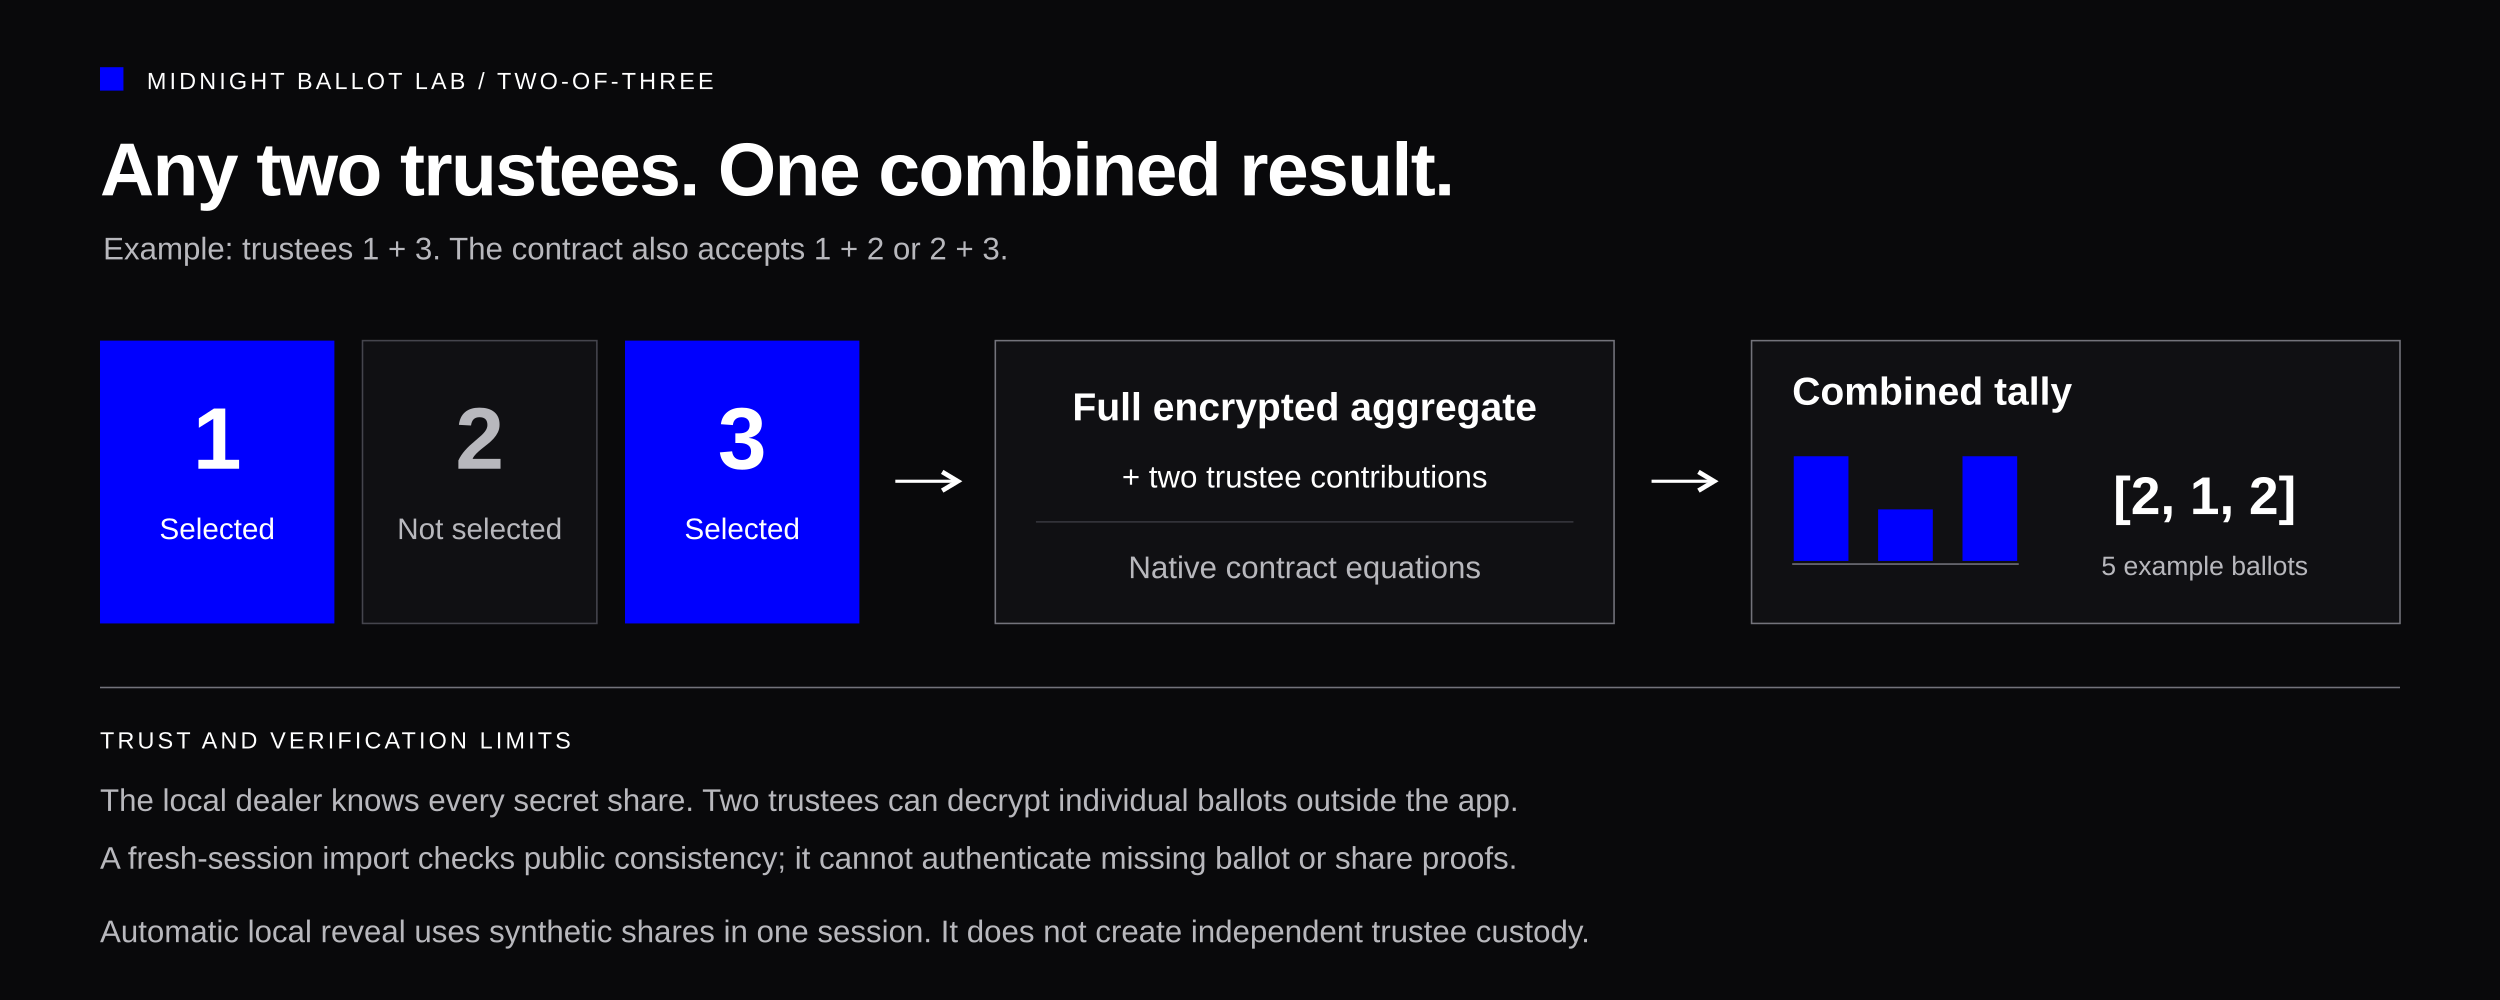
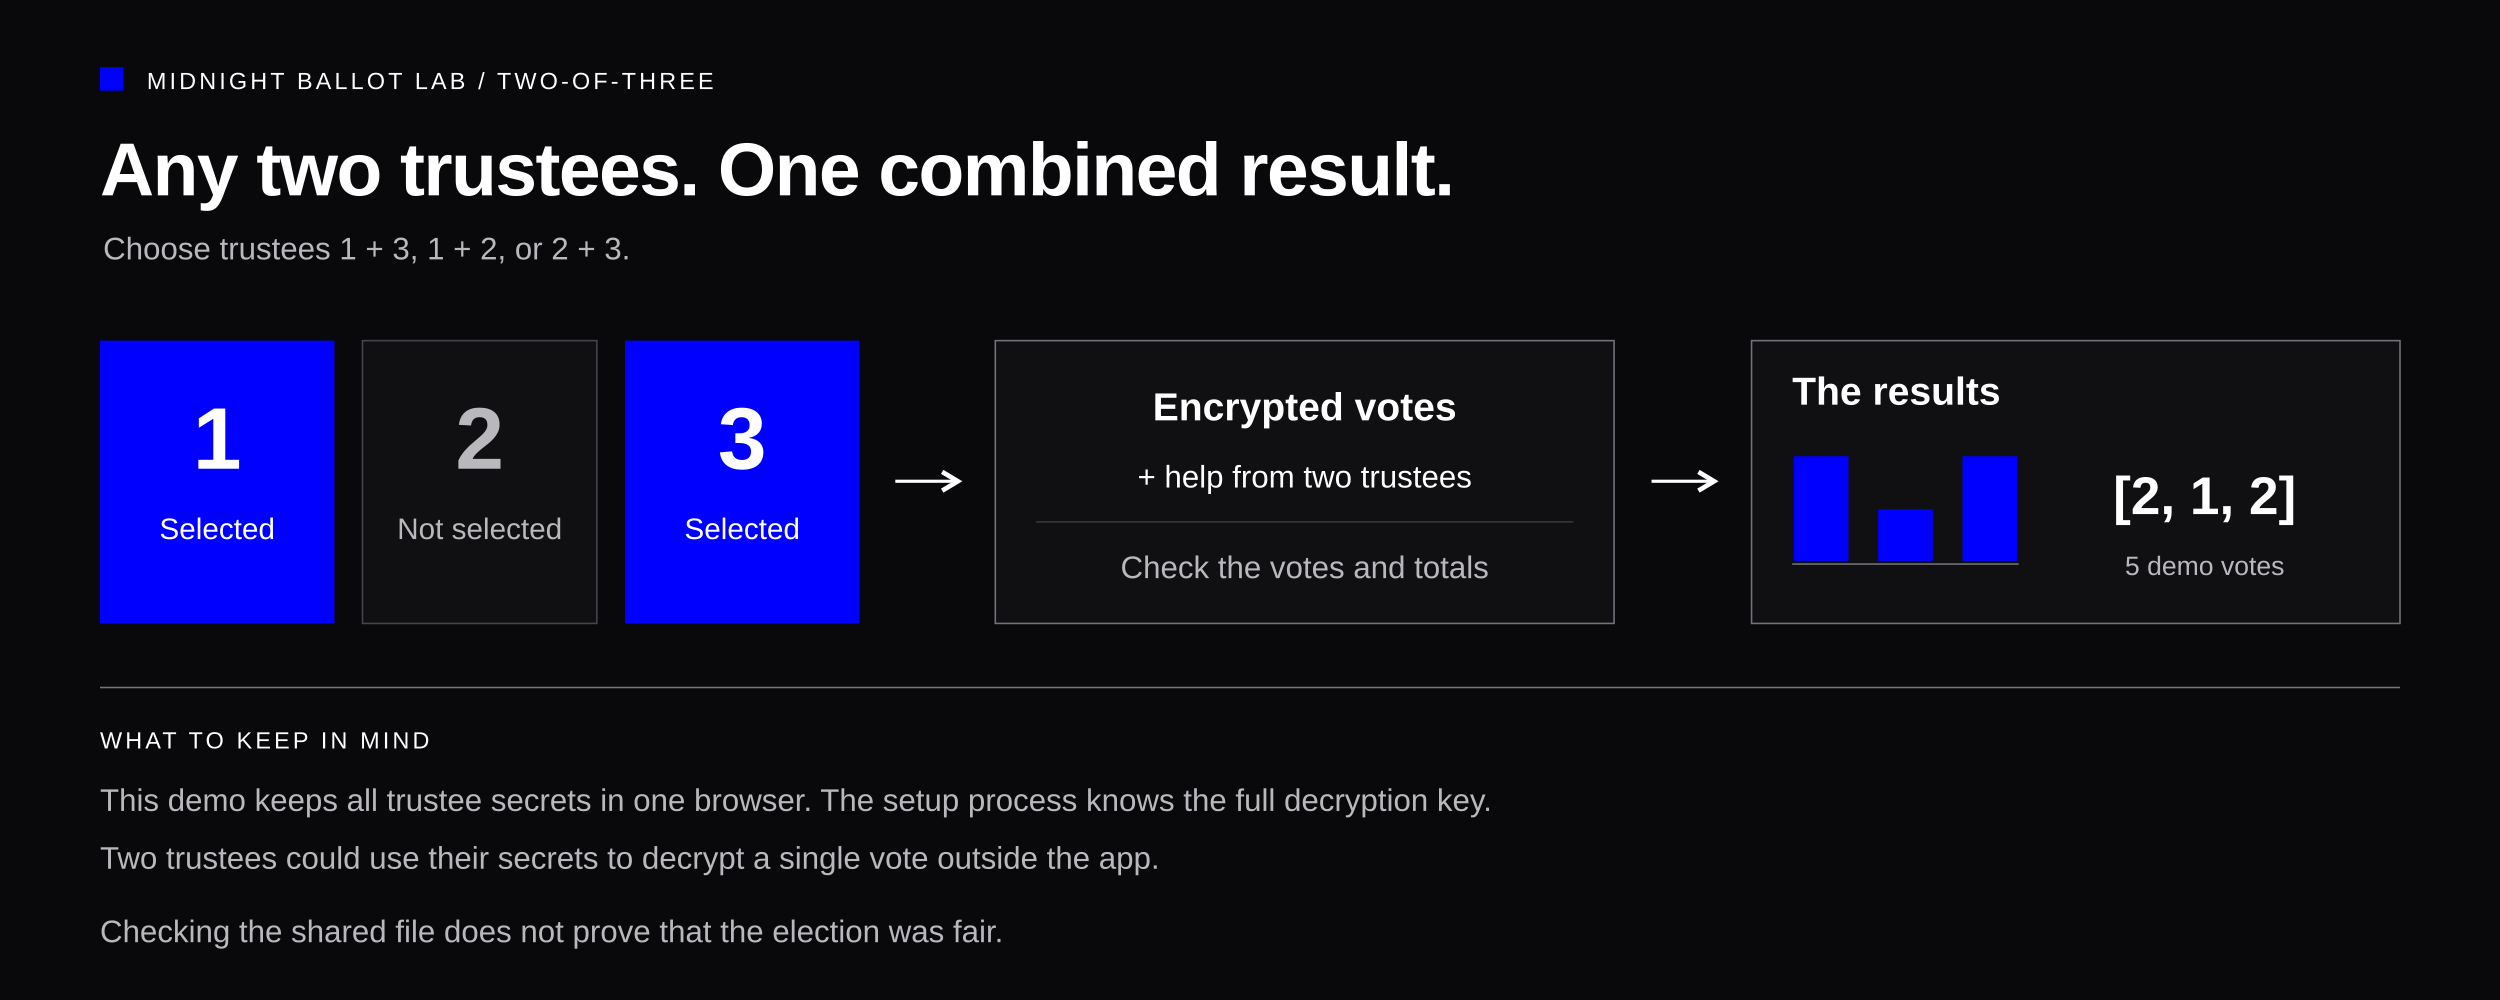
<svg xmlns="http://www.w3.org/2000/svg" width="1600" height="640" viewBox="0 0 1600 640" role="img" aria-labelledby="title description">
  <style>text{font-family:Outfit,'Segoe UI',Arial,sans-serif;fill:#fff}.muted{fill:#b8b8bd}.label{font-size:15px;letter-spacing:2px}.body{font-size:20px}</style>
  <defs>
    <marker id="arrow" markerWidth="8" markerHeight="8" refX="6" refY="4" orient="auto">
      <path d="M1 1L6 4L1 7" fill="none" stroke="#fff" stroke-width="1.5" />
    </marker>
  </defs>
  <rect width="1600" height="640" fill="#09090b" />
  <rect x="64" y="43" width="15" height="15" fill="#0000fe" />
  <text x="94" y="57" class="label">MIDNIGHT BALLOT LAB / TWO-OF-THREE</text>
  <text x="64" y="125" font-size="48" font-weight="600" letter-spacing="-1">Any two trustees. One combined result.</text>
-   <text x="66" y="166" class="body muted">Example: trustees 1 + 3. The contract also accepts 1 + 2 or 2 + 3.</text>
+   <text x="66" y="166" class="body muted">Choose trustees 1 + 3, 1 + 2, or 2 + 3.</text>
  <g>
    <rect x="64" y="218" width="150" height="181" fill="#0000fe" />
    <rect x="232" y="218" width="150" height="181" fill="#101013" stroke="#45454d" />
    <rect x="400" y="218" width="150" height="181" fill="#0000fe" />
  </g>
  <g font-size="56" font-weight="600" text-anchor="middle">
    <text x="139" y="300">1</text>
    <text x="307" y="300" class="muted">2</text>
    <text x="475" y="300">3</text>
  </g>
  <g font-size="19" text-anchor="middle">
    <text x="139" y="345">Selected</text>
    <text x="307" y="345" class="muted">Not selected</text>
    <text x="475" y="345">Selected</text>
  </g>
  <path d="M573 308H613" fill="none" stroke="#fff" stroke-width="2" marker-end="url(#arrow)" />
  <rect x="637" y="218" width="396" height="181" fill="#101013" stroke="#73737b" />
-   <text x="835" y="269" font-size="25" font-weight="600" text-anchor="middle">Full encrypted aggregate</text>
-   <text x="835" y="312" class="body" text-anchor="middle">+ two trustee contributions</text>
+   <text x="835" y="269" font-size="25" font-weight="600" text-anchor="middle">Encrypted votes</text>
+   <text x="835" y="312" class="body" text-anchor="middle">+ help from two trustees</text>
  <path d="M663 334H1007" stroke="#36363c" />
-   <text x="835" y="370" class="body muted" text-anchor="middle">Native contract equations</text>
+   <text x="835" y="370" class="body muted" text-anchor="middle">Check the votes and totals</text>
  <path d="M1057 308H1097" fill="none" stroke="#fff" stroke-width="2" marker-end="url(#arrow)" />
  <rect x="1121" y="218" width="415" height="181" fill="#101013" stroke="#73737b" />
-   <text x="1147" y="259" font-size="25" font-weight="600">Combined tally</text>
+   <text x="1147" y="259" font-size="25" font-weight="600">The results</text>
  <g fill="#0000fe">
    <rect x="1148" y="292" width="35" height="67" />
    <rect x="1202" y="326" width="35" height="33" />
    <rect x="1256" y="292" width="35" height="67" />
  </g>
  <path d="M1147 361H1292" stroke="#73737b" />
  <text x="1411" y="329" font-size="34" font-weight="600" text-anchor="middle">[2, 1, 2]</text>
-   <text x="1411" y="368" font-size="17" class="muted" text-anchor="middle">5 example ballots</text>
+   <text x="1411" y="368" font-size="17" class="muted" text-anchor="middle">5 demo votes</text>
  <path d="M64 440H1536" stroke="#73737b" />
-   <text x="64" y="479" class="label">TRUST AND VERIFICATION LIMITS</text>
-   <text x="64" y="519" class="body muted">The local dealer knows every secret share. Two trustees can decrypt individual ballots outside the app.</text>
-   <text x="64" y="556" class="body muted">A fresh-session import checks public consistency; it cannot authenticate missing ballot or share proofs.</text>
-   <text x="64" y="603" class="body muted">Automatic local reveal uses synthetic shares in one session. It does not create independent trustee custody.</text>
+   <text x="64" y="479" class="label">WHAT TO KEEP IN MIND</text>
+   <text x="64" y="519" class="body muted">This demo keeps all trustee secrets in one browser. The setup process knows the full decryption key.</text>
+   <text x="64" y="556" class="body muted">Two trustees could use their secrets to decrypt a single vote outside the app.</text>
+   <text x="64" y="603" class="body muted">Checking the shared file does not prove that the election was fair.</text>
</svg>
